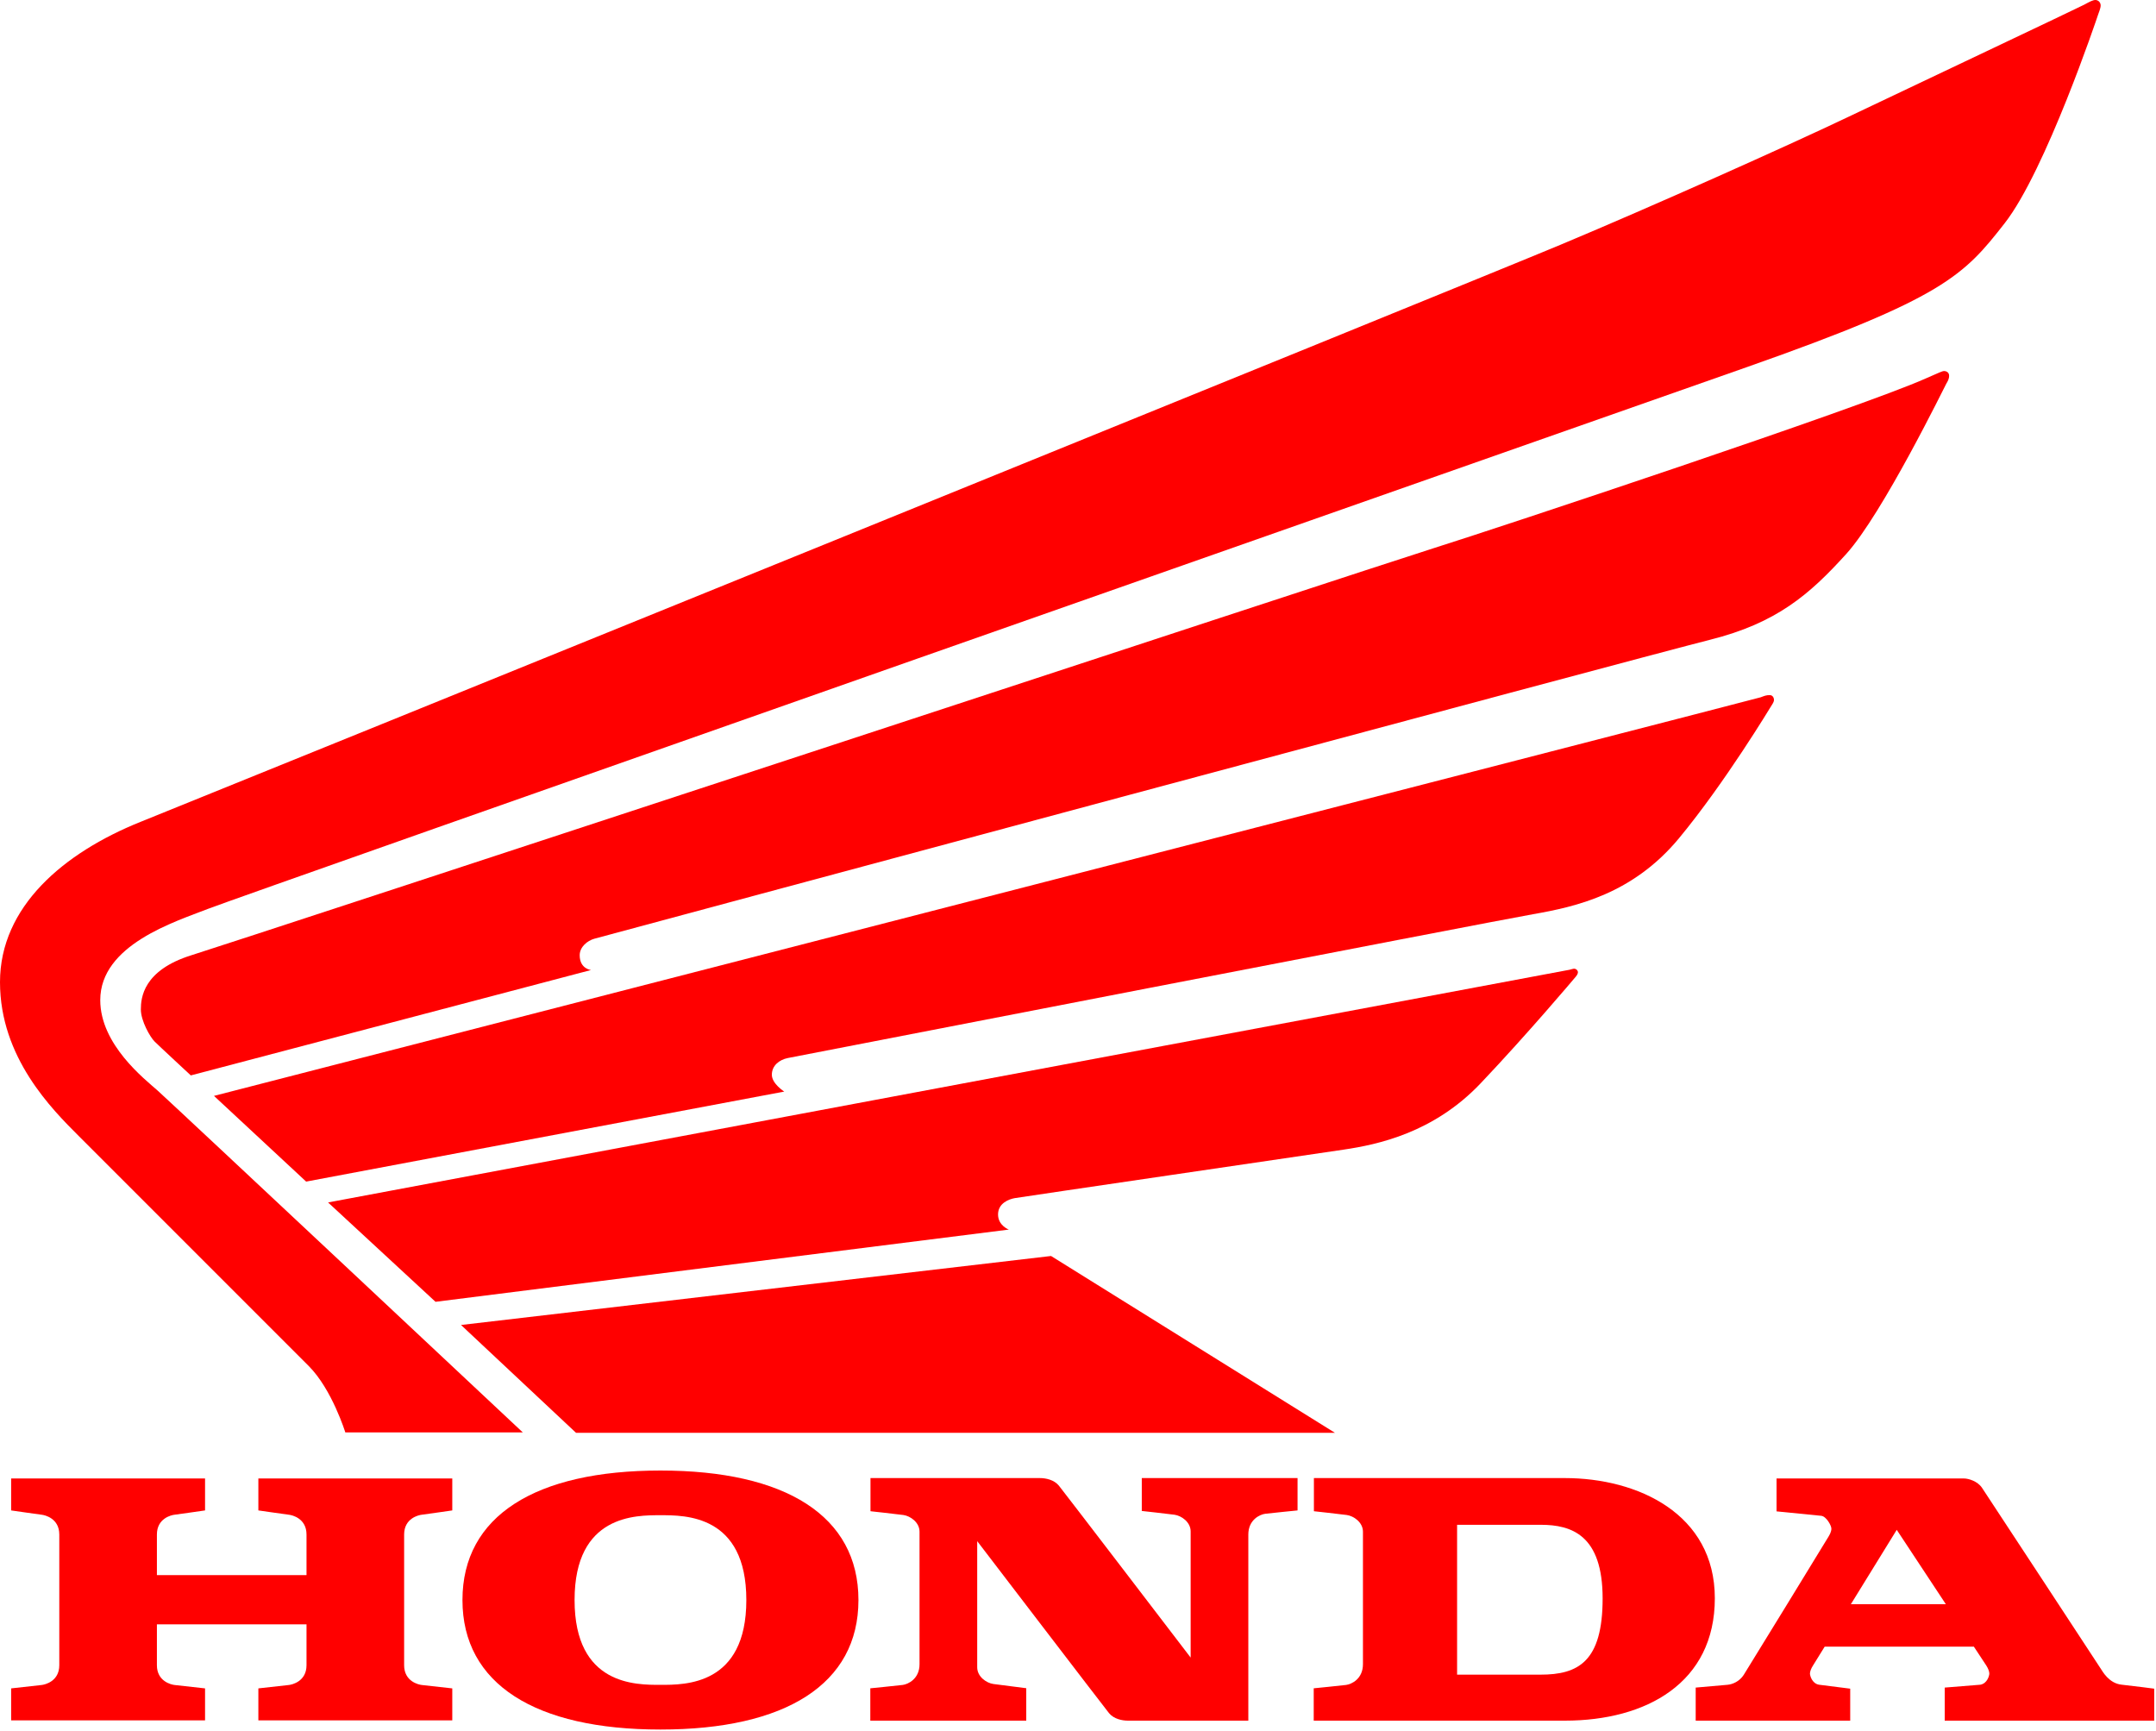
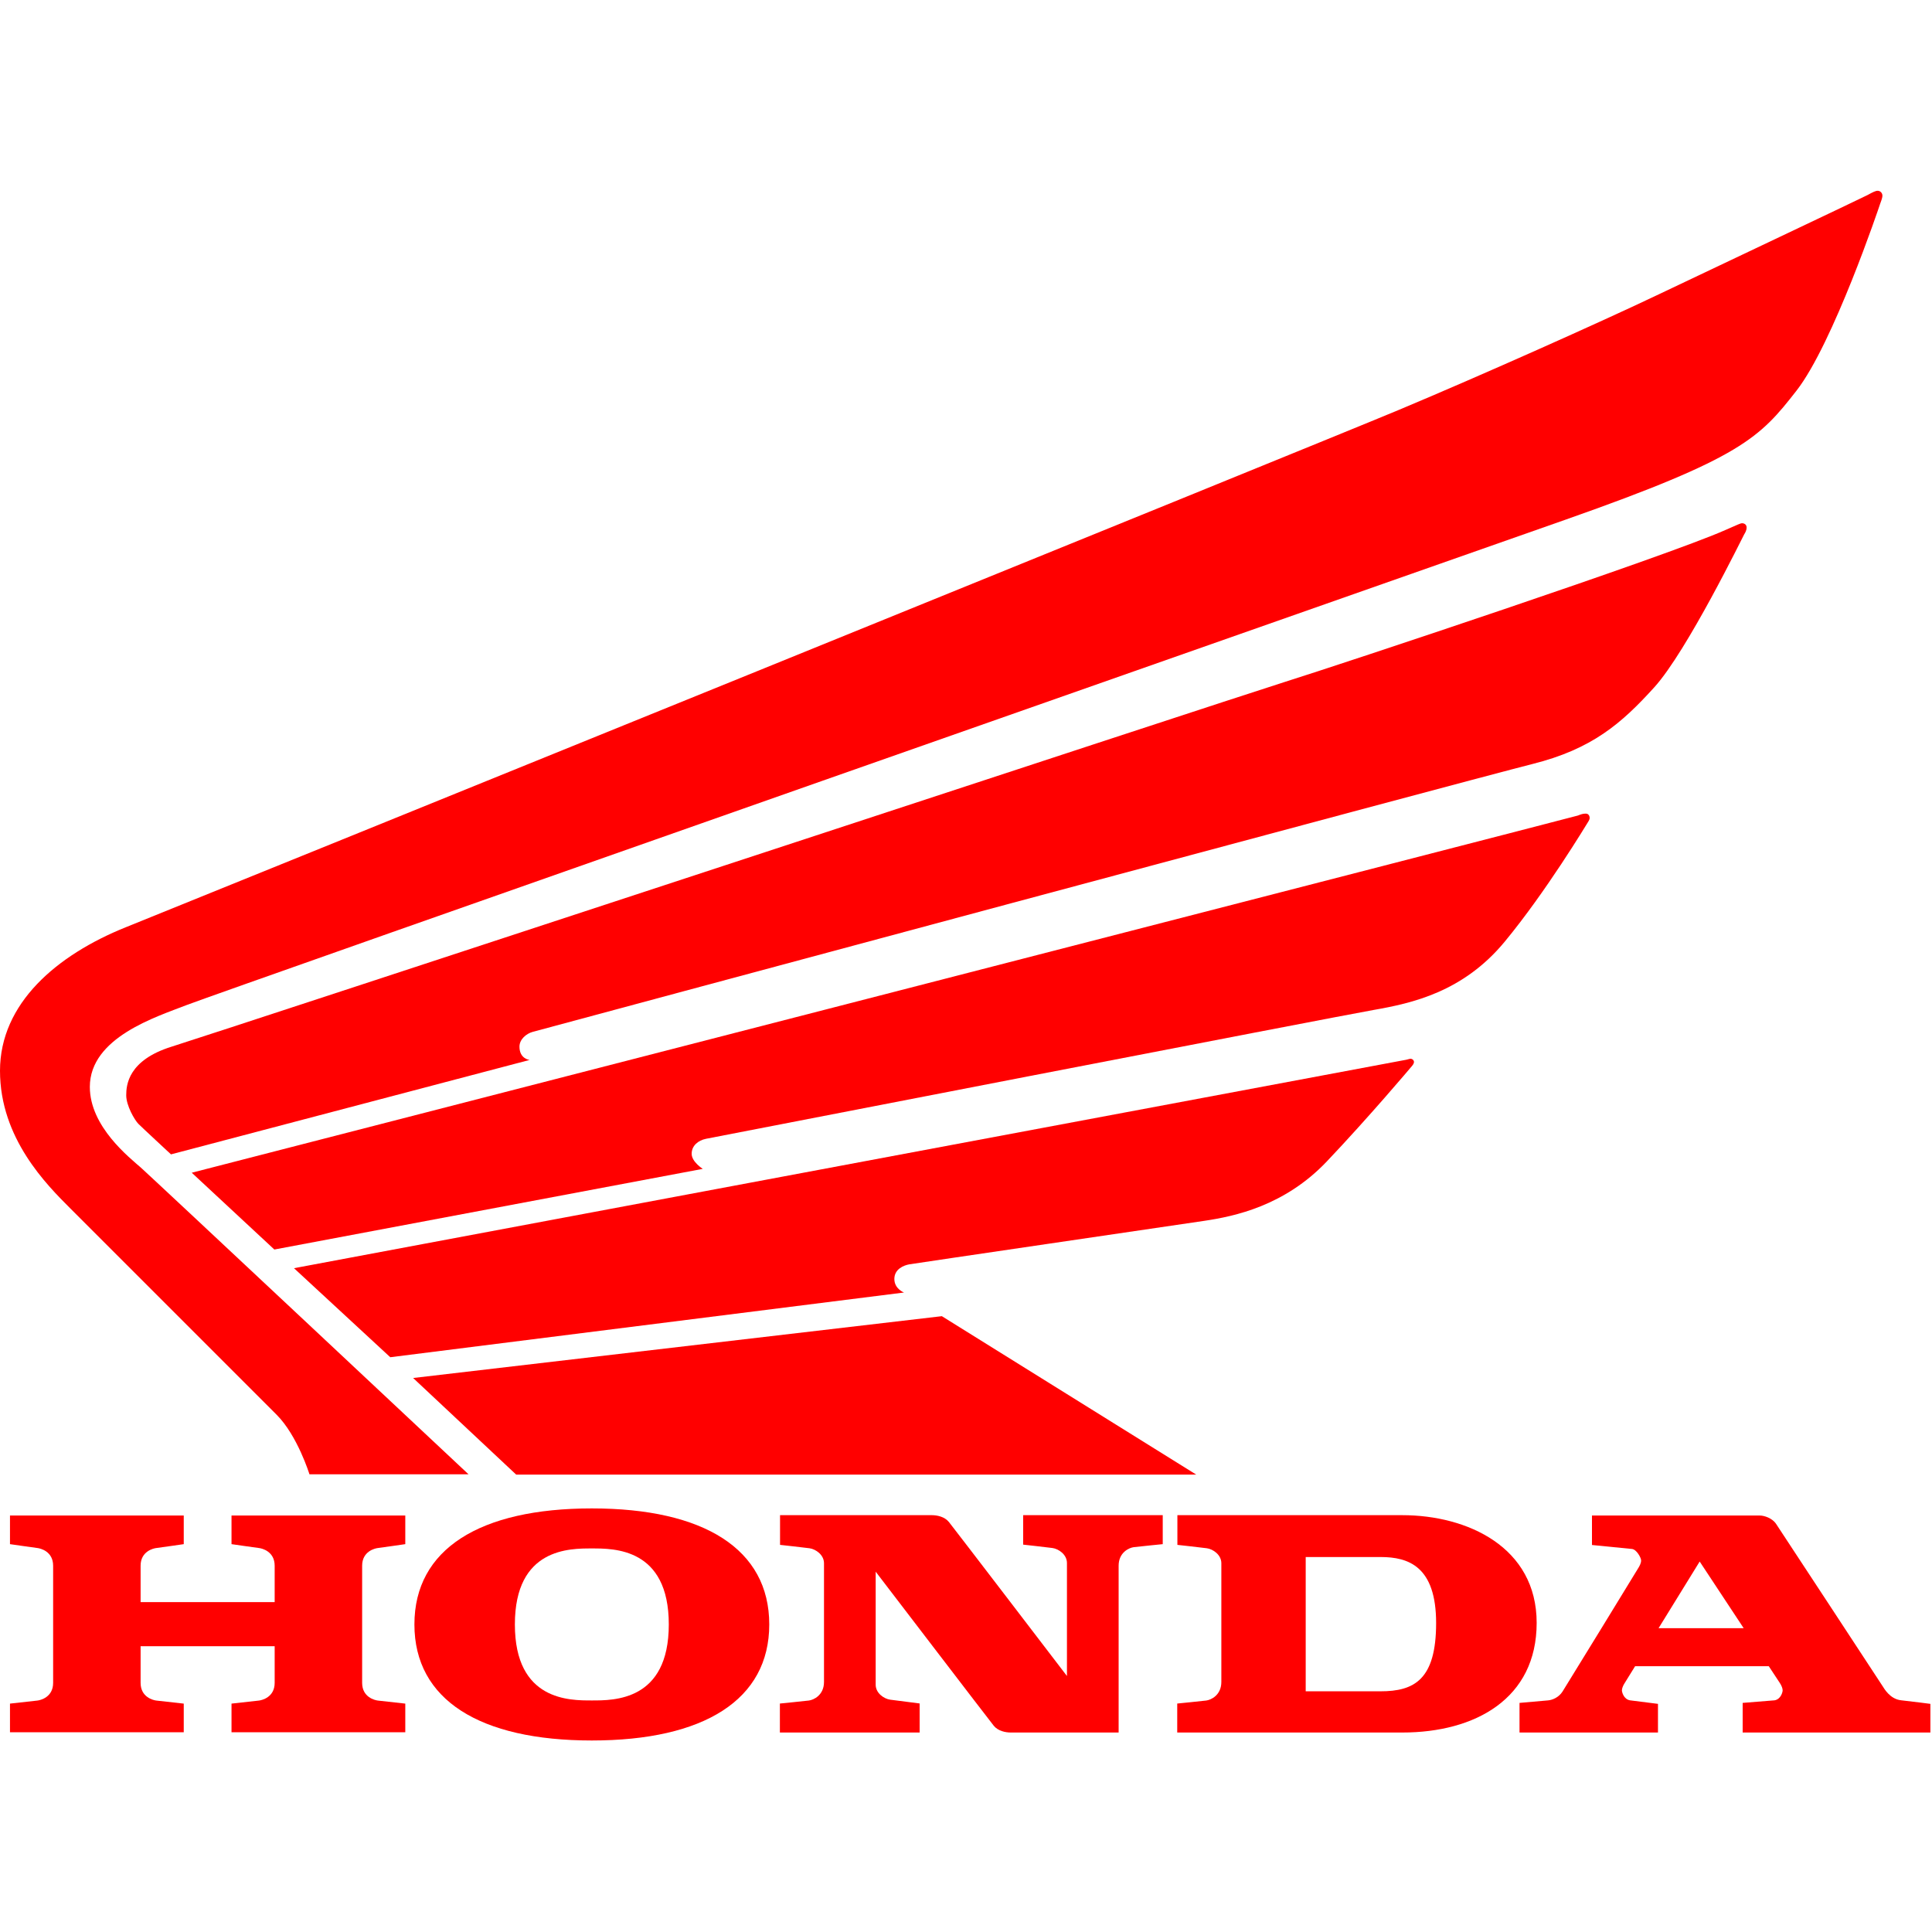
- <svg xmlns="http://www.w3.org/2000/svg" version="1.1" id="Layer_1" x="0px" y="0px" width="2000px" height="1605px" viewBox="-1181 -632 2000 1605" enable-background="new -1181 -632 2000 1605" xml:space="preserve">
+ <svg xmlns="http://www.w3.org/2000/svg" version="1.1" id="Layer_1" x="0px" y="0px" width="200px" height="200px" viewBox="-1181 -632 2000 1605" enable-background="new -1181 -632 2000 1605" xml:space="preserve">
  <path fill="#FF0000" d="M-860.666,696.668c0,0-12.333-40.002-34-61.668S-1083.334,446.334-1108,421.667s-73-72.665-73-142.666  c0-70,59-120,130.333-148.667S180.667-369,266.667-405s209.667-91.333,265.667-118S747-624.75,752.25-627.583  S760.333-632,762.833-632s4.834,2.167,4.834,5s-1.834,6.75-2.417,8.667S716.667-473.667,678.667-425S622-355.667,440-291.667  S-957.335,199.001-988.001,211.001s-100,33.333-100,84.667c0,41.333,41.333,73.334,53.333,84s338.667,316.999,338.667,316.999  H-860.666z" />
  <path fill="#FF0000" d="M-1004,365.5c0,0-29.667-27.5-33.667-31.5s-12.667-18.999-12.667-29.666s2-36.334,47-50.334  S92.001-105.667,149.334-123.667S545.25-254,605.5-281c12.75-5.5,15-6.833,17-6.833s4.583,1.25,4.583,4.333s-1.417,5.417-2.5,7.167  S565.5-155.5,531.5-118S467-54,405-38.5S-623.5,237-629.75,238.75s-13.5,7.5-13.5,15.25c0,12.75,10.5,13.75,10.5,13.75L-1004,365.5z  " />
  <path fill="#FF0000" d="M-982.5,384.5L-897,464l443.5-83.5c0,0-11.5-7.25-11.5-15.625s6.75-13.875,14.875-15.5  s651.125-126.374,691.125-133.374s92.666-18.667,135.666-70.667S461.375,23.875,462.75,21.75s1.875-3.375,1.875-4.625  s-0.75-4.375-4-4.375s-5,0.75-8.25,2S-982.5,384.5-982.5,384.5z" />
  <path fill="#FF0000" d="M275,267.5c-1.817,0.413-1151.667,215.833-1151.667,215.833l99.667,92.166l531.835-66.999  c0,0-10-3.666-10-14s9.833-14.167,15.5-15.167s273.667-40.335,305.167-45.002s83.333-15.5,127-61.5s86.668-97,88.334-99  s1.915-3.248,1.915-4.248S281.5,266.5,279,266.5C278.334,266.5,276.833,267.084,275,267.5z" />
  <polygon fill="#FF0000" points="-753.333,597 -646.666,697 57.334,697 -206,533 " />
  <path fill="#FF0000" d="M-789.78,773c3-0.333,28.333-4,28.333-4v-29.667h-179.886V769c0,0,25.333,3.667,28.333,4  s16.333,3.333,16.333,18.333v37.669h-138.78v-37.669c0-15,13.333-18,16.333-18.333s28.333-4,28.333-4v-29.667h-179.886V769  c0,0,25.333,3.667,28.333,4s16.333,3.333,16.333,18.333v121.256c0,15-13.333,18-16.333,18.333s-28.333,3.15-28.333,3.15v29.667  h179.886v-29.667c0,0-25.333-2.817-28.333-3.15s-16.333-3.333-16.333-18.333v-37.92h138.78v37.92c0,15-13.333,18-16.333,18.333  s-28.333,3.15-28.333,3.15v29.667h179.886v-29.667c0,0-25.333-2.817-28.333-3.15s-16.333-3.333-16.333-18.333V791.333  C-806.113,776.333-792.78,773.333-789.78,773z" />
  <path fill="#FF0000" d="M-568.333,732.002c-116,0-183.667,42.098-183.667,120.123s67.667,120.123,183.667,120.123  s183.667-42.098,183.667-120.123S-452.333,732.002-568.333,732.002z M-568.333,930.796c-22.667,0-79.667,0.662-79.667-78.671  s57-78.671,79.667-78.671s79.667-0.662,79.667,78.671S-545.666,930.796-568.333,930.796z" />
  <path fill="#FF0000" d="M-121.833,769.5v-30.501h144.5v30c0,0-25.167,2.501-30.042,3.126S-23,777.625-23,791.375S-23,955.25-23,964  c0,0-106.333,0-111.667,0s-13.083-1.5-17.583-7S-274.5,797.5-274.5,797.5c0,13.75,0,108.25,0,117s8.625,14.625,15,15.5  s30.5,3.917,30.5,3.917V964v-30.083V964l-144.667,0.001v-30c0,0,25.167-2.501,30.042-3.126s15.625-5.5,15.625-19.25  s0-114.125,0-122.875s-8.625-14.625-15-15.5s-30.5-3.5-30.5-3.5V739c0,0,151.833,0,157.167,0s13.083,1.5,17.583,7  S-76.5,905.5-76.5,905.5c0-13.75,0-108.25,0-117s-8.625-14.625-15-15.5S-121.833,769.5-121.833,769.5V739" />
  <path fill="#FF0000" d="M270.669,739c-43.595,0-232.835,0-232.835,0v30.75c0,0,24.125,2.625,30.5,3.5s15,6.75,15,15.5  s0,109.125,0,122.875s-10.75,18.625-15.625,19.25s-30.042,3.126-30.042,3.126v30L270.669,964c75.419,0,139.081-35,139.081-113.5  S338,739,270.669,739z M248,921.334h-77.333v-139c0,0,49,0,77.667,0s57.333,9.666,57.333,68.333S283,921.334,248,921.334z" />
  <path fill="#FF0000" d="M787,930.625c-11.625-1.25-17.625-12.375-19.125-14.625S661.625,753.875,657.5,747.875  s-12.375-8.5-16.625-8.5s-173.875,0-173.875,0v30.5c0,0,36.875,3.625,41.5,4.125s9.375,9,9.375,11.875s-1.625,5.625-2.625,7.375  s-74.875,122.375-78.75,128.375s-10.375,8.75-15.125,9.125S392,933.335,392,933.335v30.666h143.333v-29.666l-28.999-3.668  c-6.5-1.167-8.333-8.5-8.333-10.333s1-4.667,2.833-7.5c0.414-0.64,4.604-7.412,10.835-17.499h138.349  c6.656,10.087,11.121,16.859,11.535,17.499c1.833,2.833,2.833,5.667,2.833,7.5s-1.833,9.166-8.333,10.333L623,933.335v30.666  h194.333v-29.666C817.333,934.335,798.625,931.875,787,930.625z M535.946,856.001C556.524,822.646,578.5,787,578.5,787  s23.537,35.646,45.557,69.001H535.946z" />
</svg>
